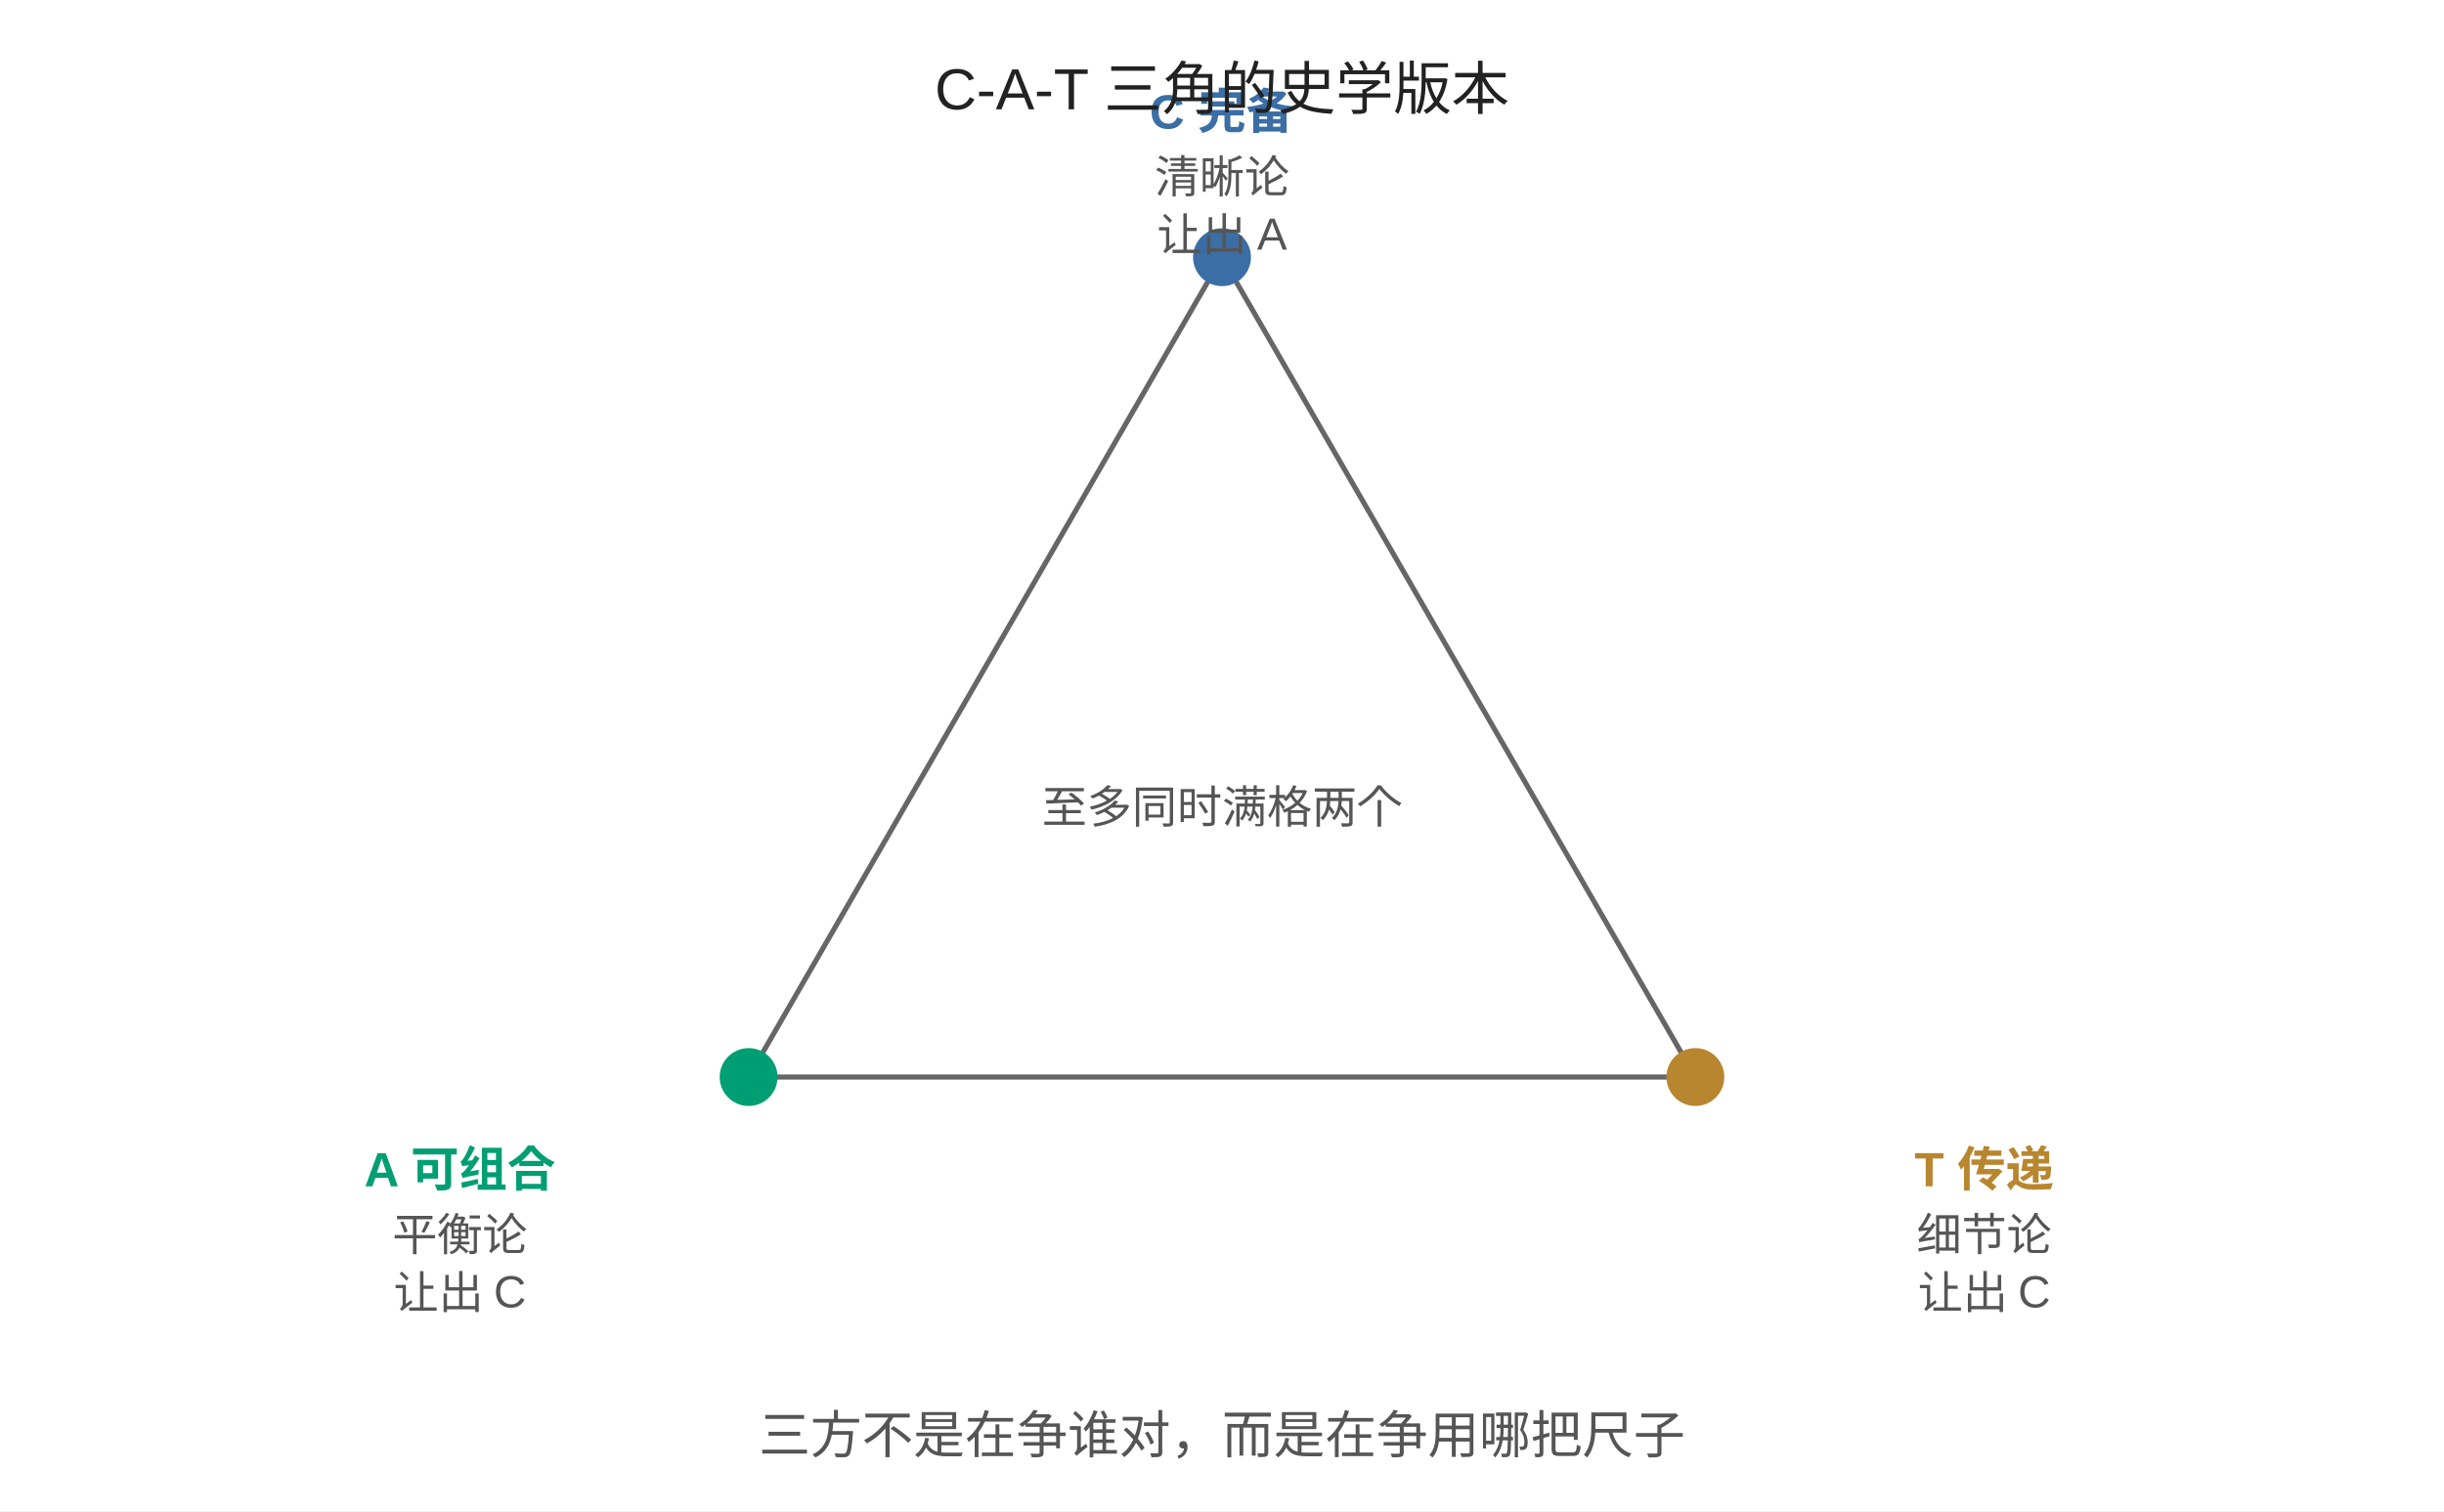
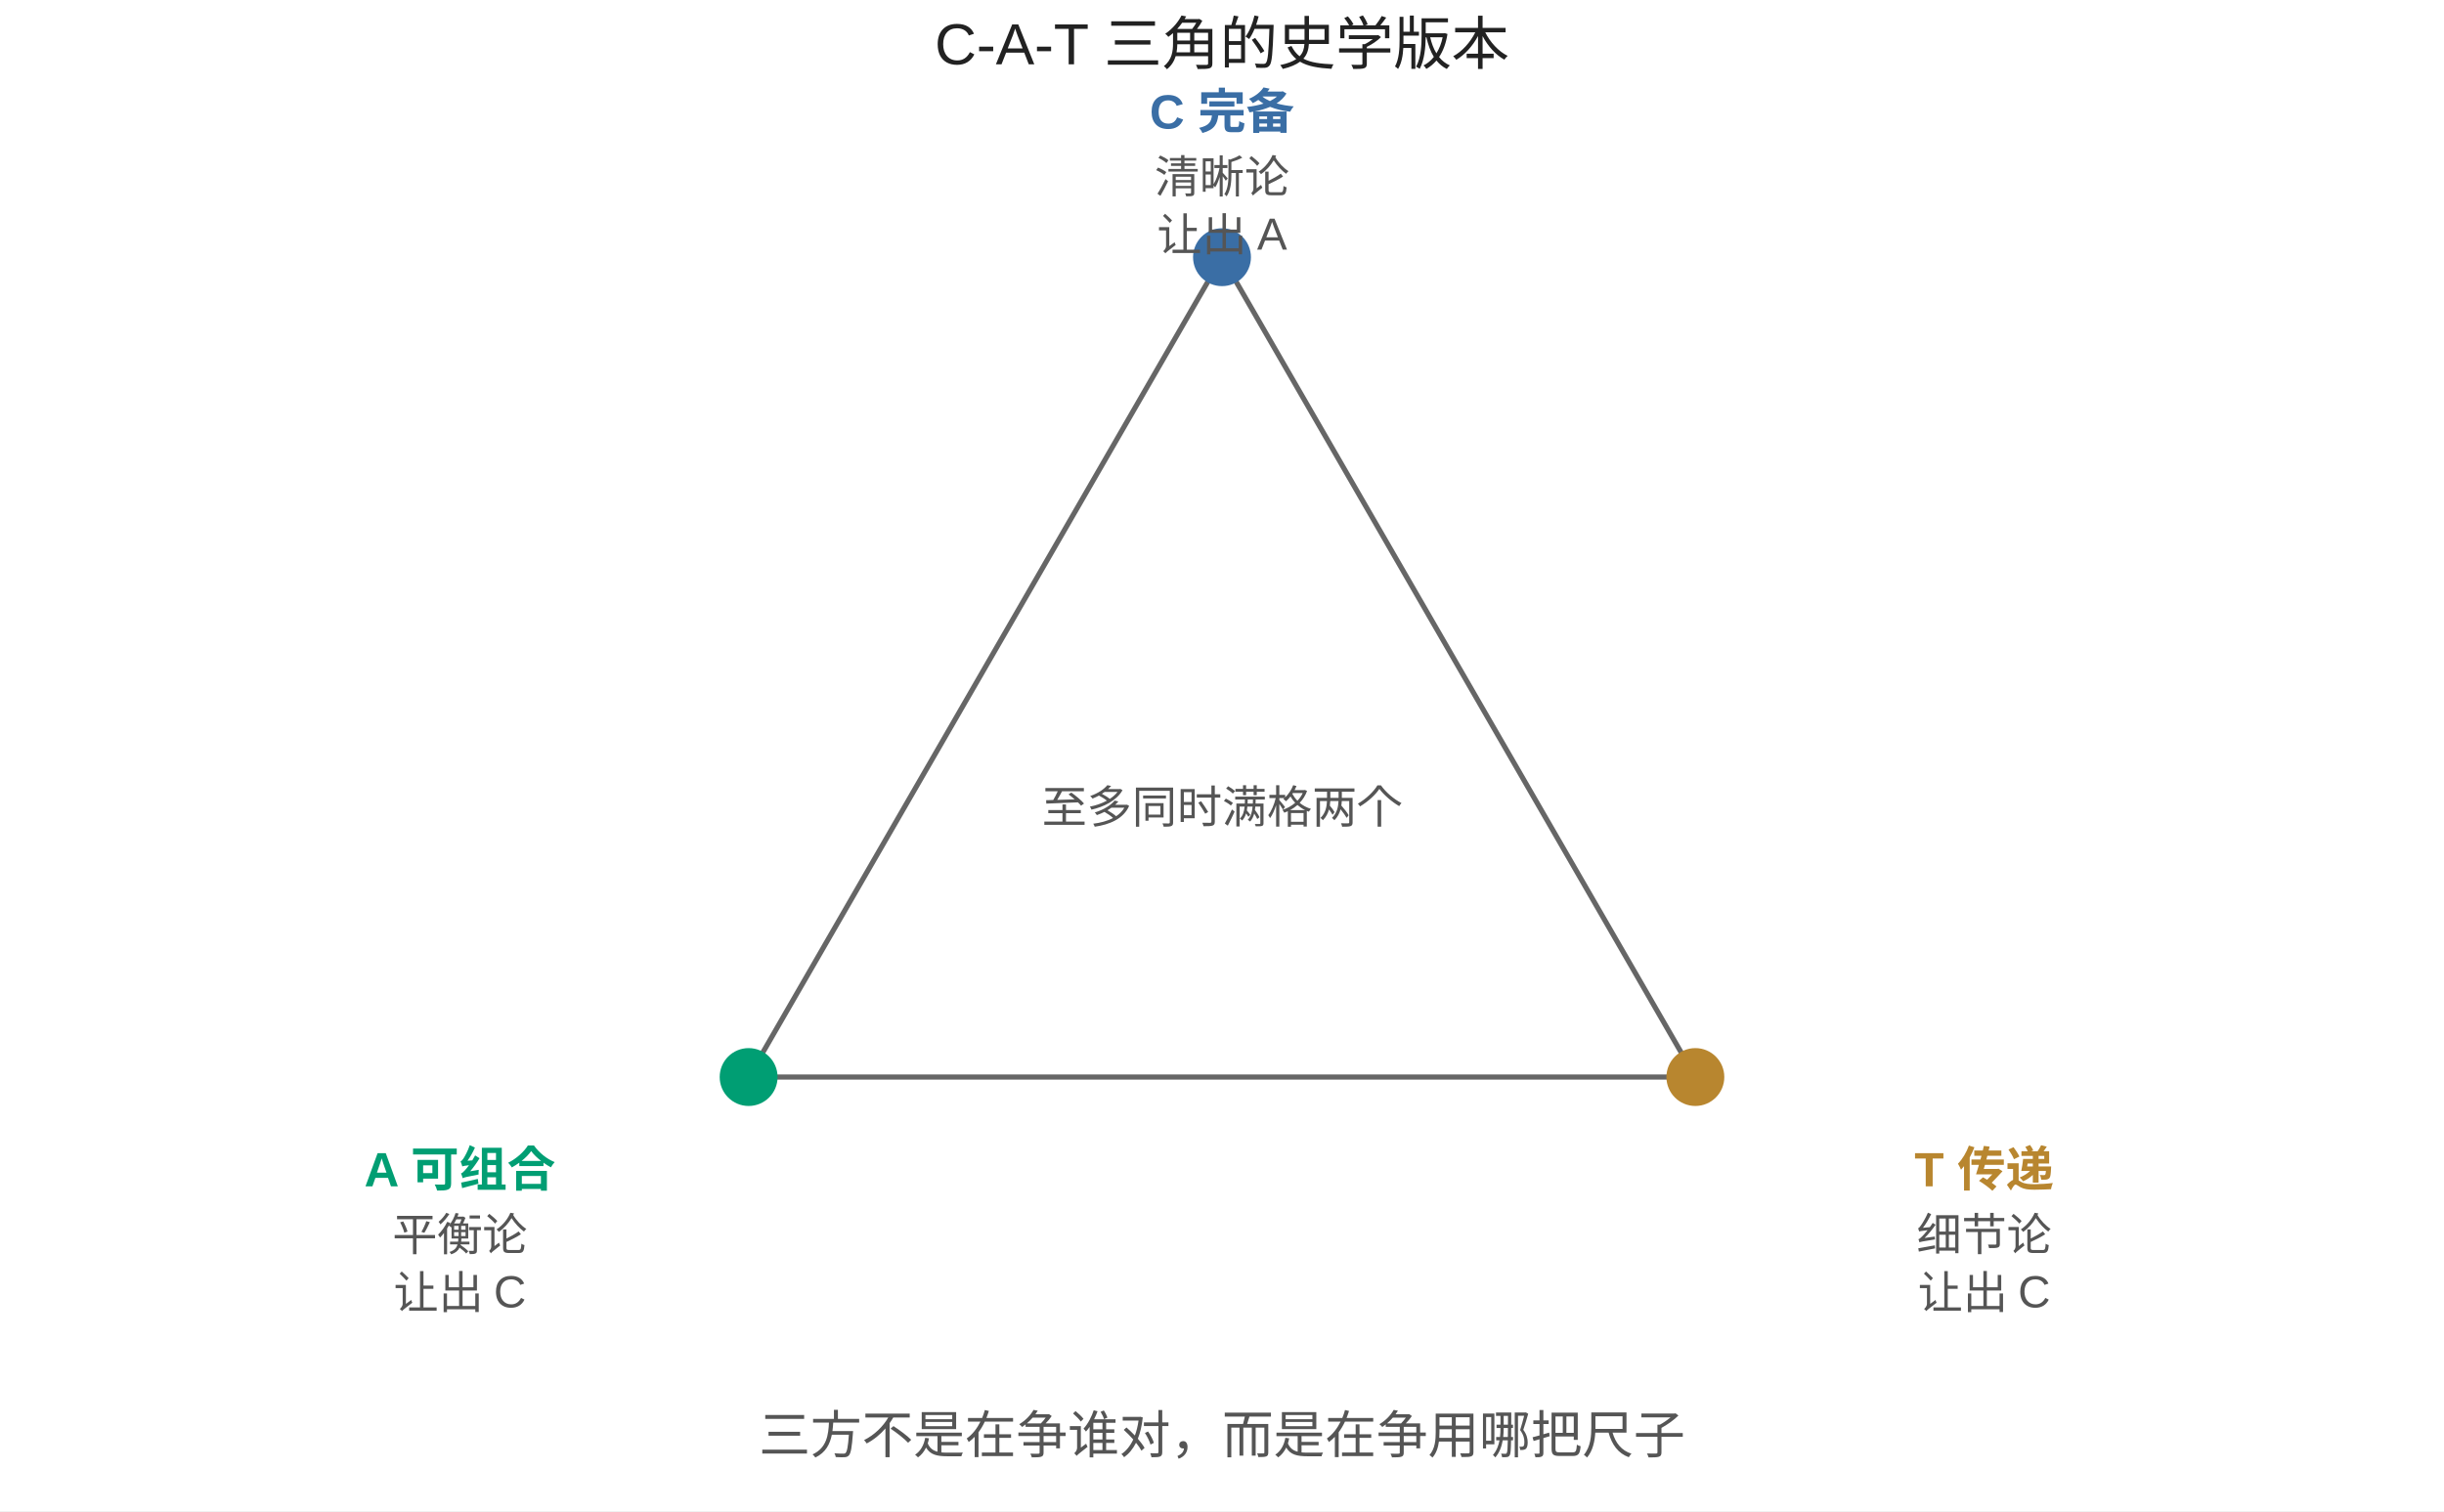
<svg xmlns="http://www.w3.org/2000/svg" viewBox="0 0 760 470" width="760" height="470">
  <style>text{font-family:"Microsoft YaHei","SimHei",Arial,sans-serif;}.t{font-size:18px;fill:#222222;}.s{font-size:14px;fill:#555555;}.b{font-size:15px;font-weight:700;}.cap{font-size:16px;fill:#555555;}</style>
  <rect x="0" y="0" width="760" height="470" fill="#ffffff" />
  <polygon points="380.0,80.0 232.8,335.0 527.2,335.0" fill="none" stroke="#666666" stroke-width="1.6" />
  <circle cx="380.0" cy="80.0" r="9" fill="#3a6ea5" />
  <text x="380" y="40" class="b" fill="#3a6ea5" text-anchor="middle">C 完备</text>
  <text x="380" y="60" class="s" text-anchor="middle">清晰论</text>
  <text x="380" y="78" class="s" fill="#3a6ea5" text-anchor="middle">让出 A</text>
  <circle cx="232.8" cy="335.0" r="9" fill="#009E73" />
  <text x="143" y="369" class="b" fill="#009E73" text-anchor="middle">A 可组合</text>
  <text x="143" y="389" class="s" text-anchor="middle">平衡论</text>
  <text x="143" y="407" class="s" fill="#009E73" text-anchor="middle">让出 C</text>
  <circle cx="527.2" cy="335.0" r="9" fill="#b8862f" />
  <text x="617" y="369" class="b" fill="#b8862f" text-anchor="middle">T 传递</text>
  <text x="617" y="389" class="s" text-anchor="middle">细节论</text>
  <text x="617" y="407" class="s" fill="#b8862f" text-anchor="middle">让出 C</text>
  <text x="380" y="256" class="s" text-anchor="middle">至多同时满格两个</text>
-   <text x="380" y="34" class="t" text-anchor="middle">C-A-T 三角的史学版本</text>
+   <text x="380" y="20" class="t" text-anchor="middle">C-A-T 三角的史学版本</text>
  <text x="380" y="452" class="cap" text-anchor="middle">三方不是在争谁对，而是在争用哪把尺子</text>
</svg>
